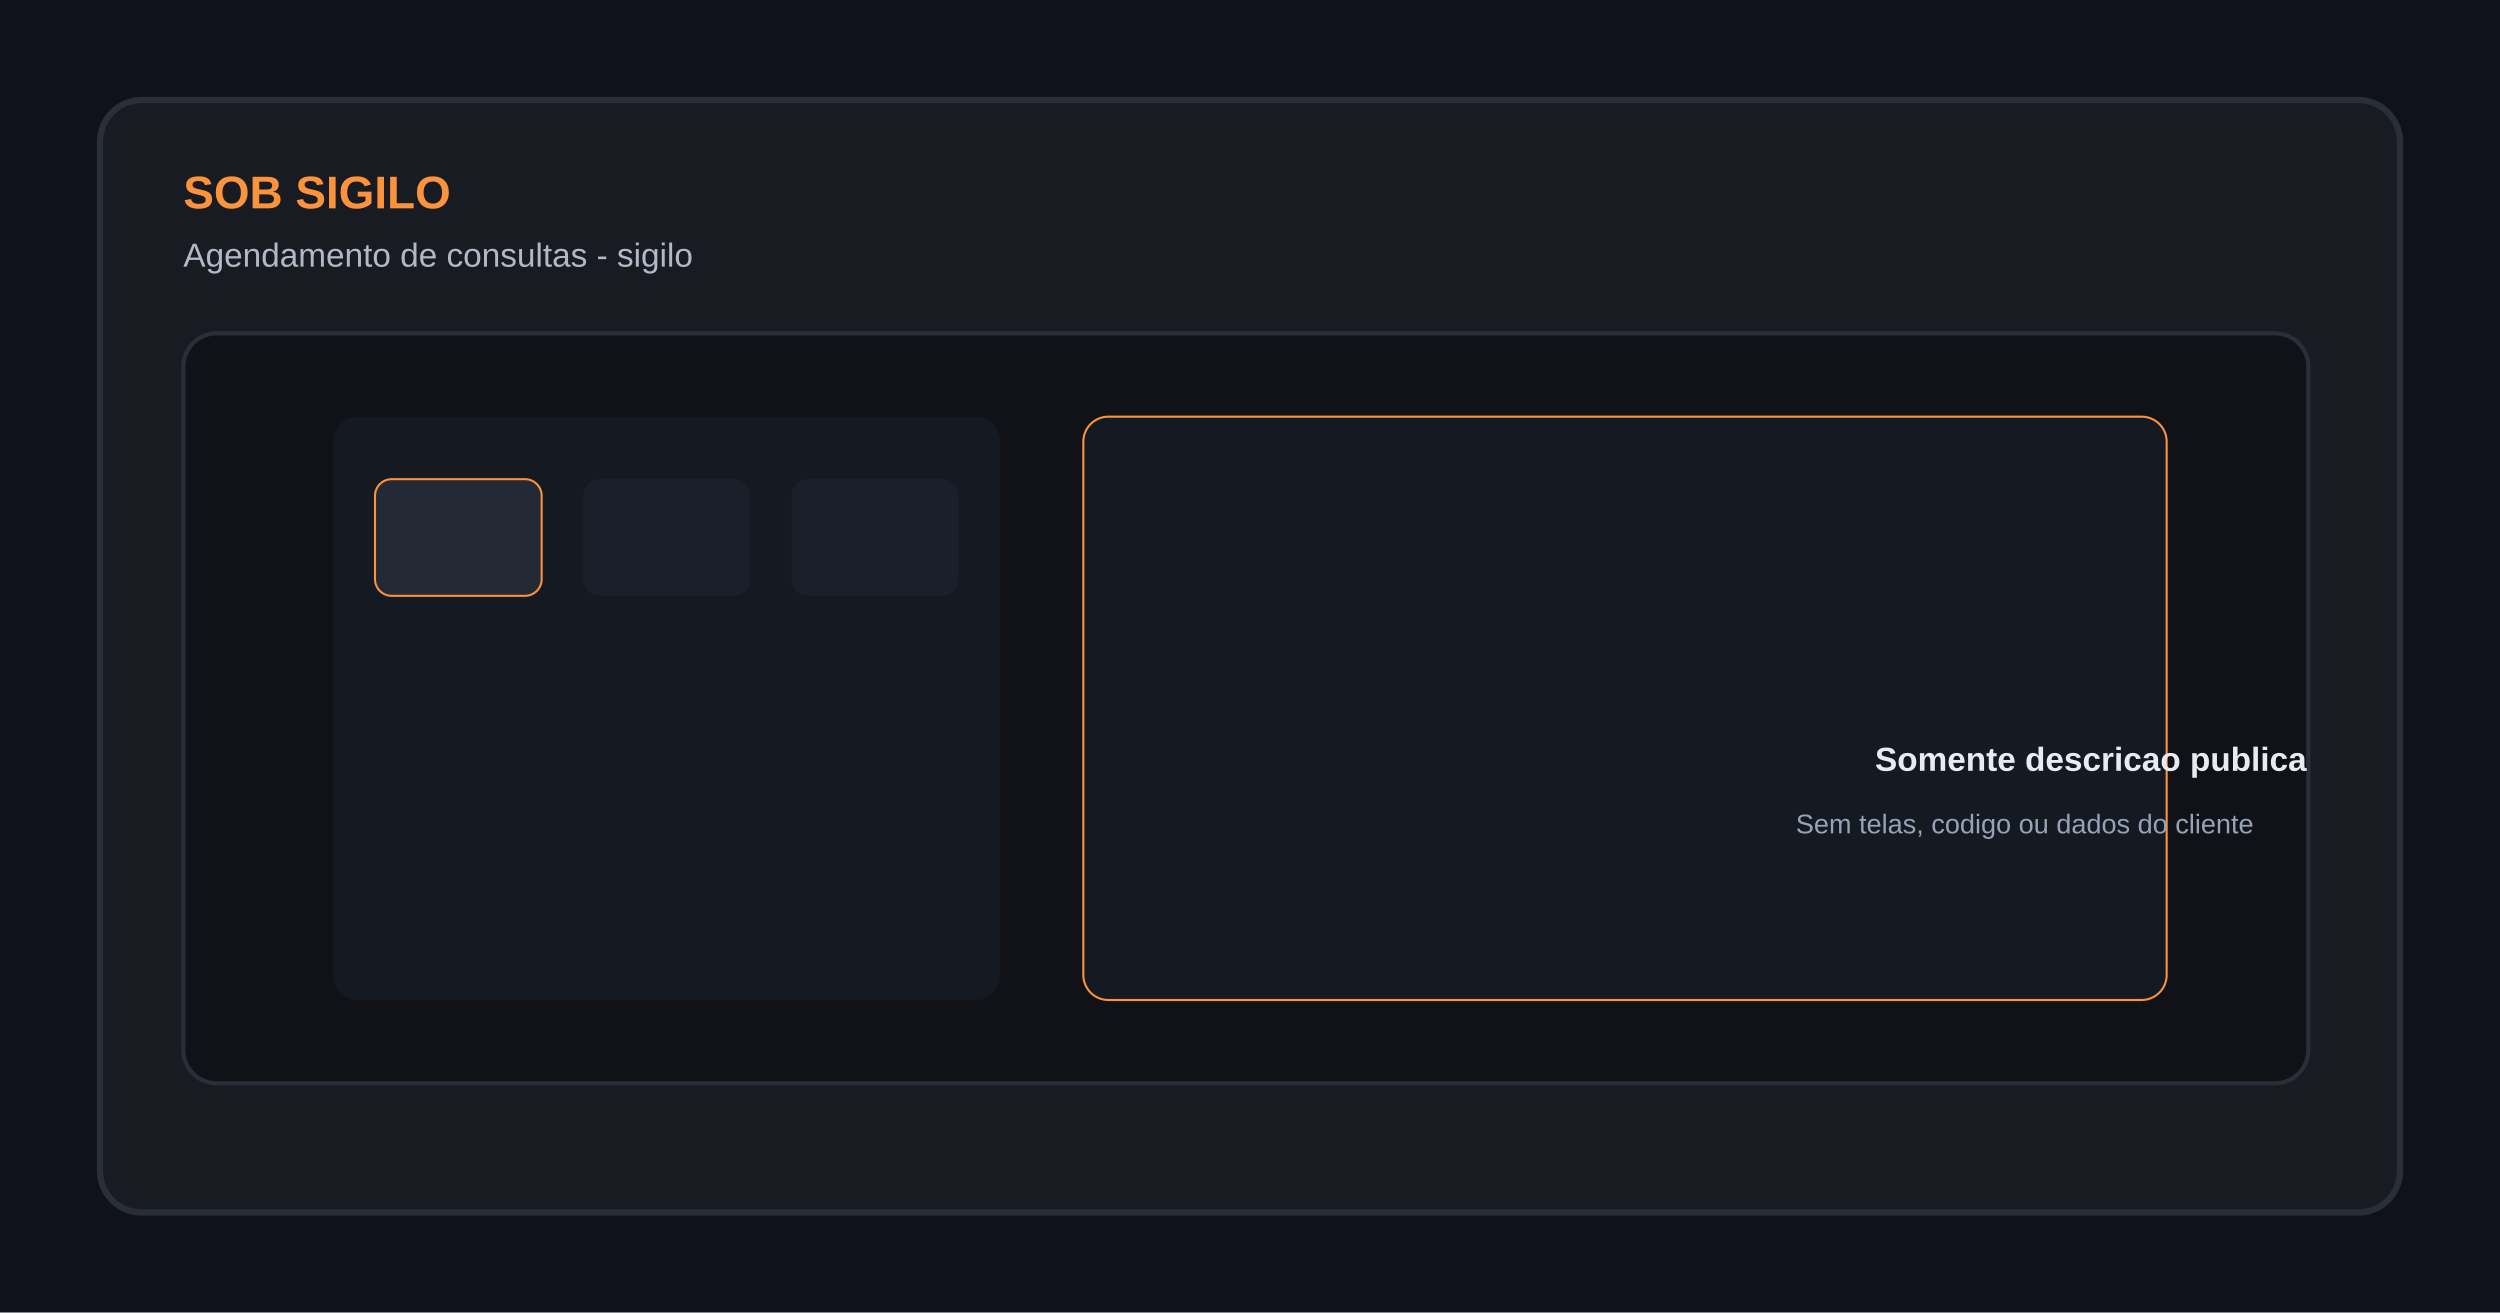
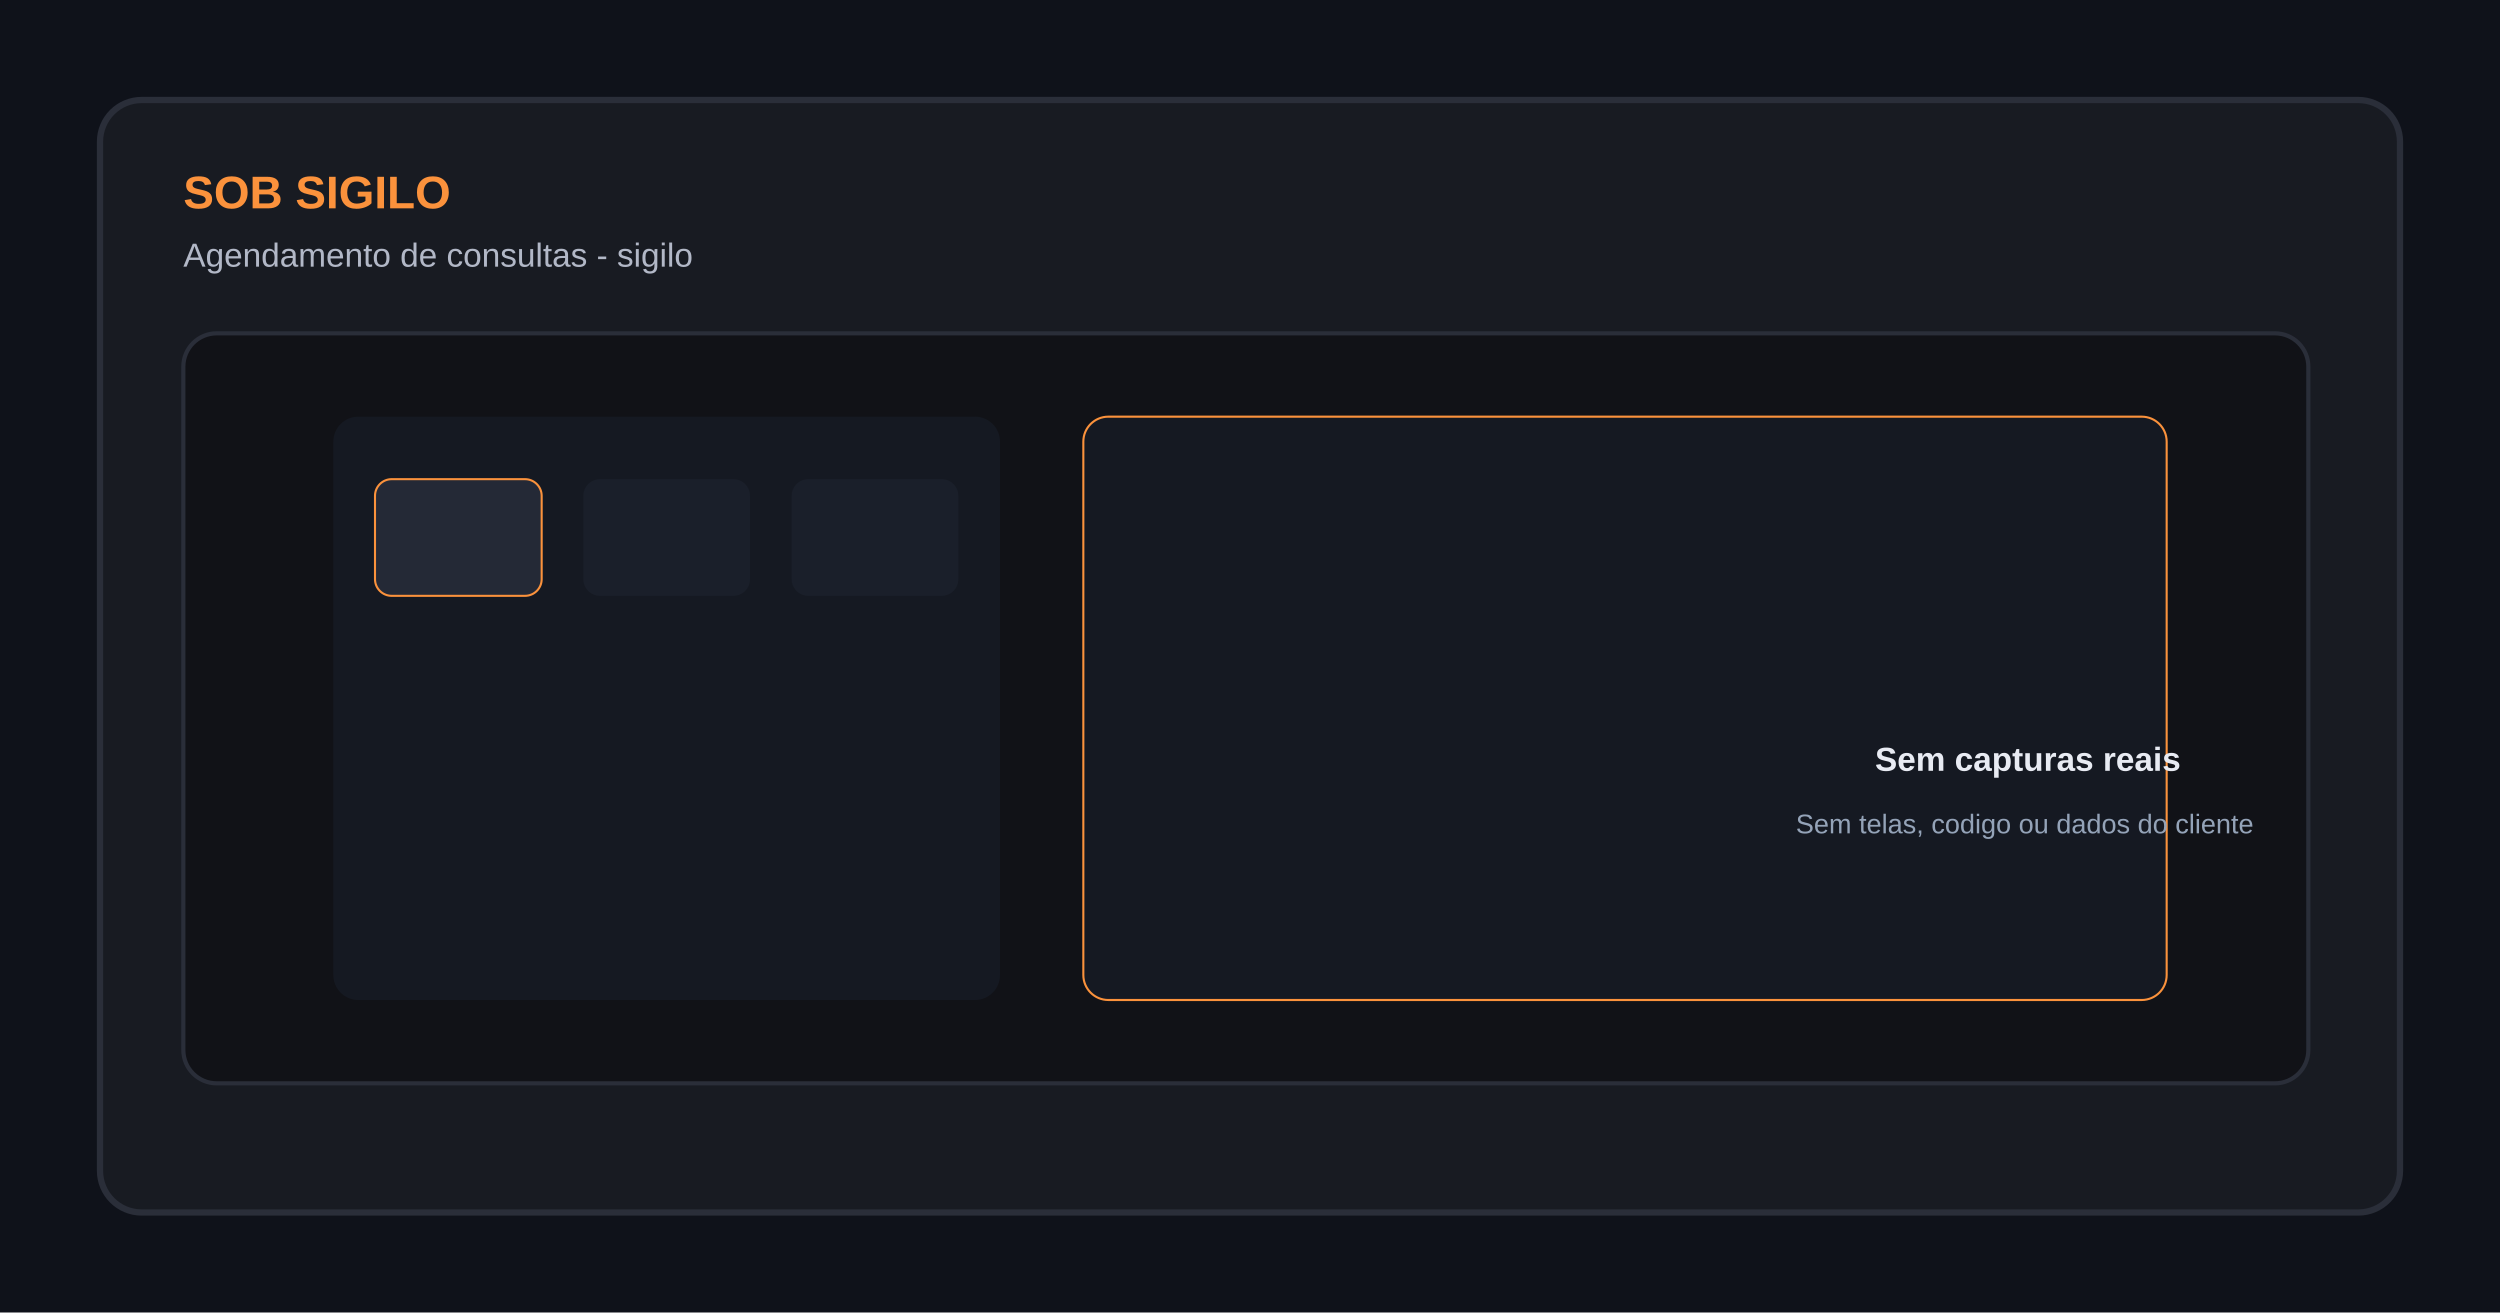
<svg xmlns="http://www.w3.org/2000/svg" width="1200" height="630" viewBox="0 0 1200 630" fill="none">
  <rect width="1200" height="630" fill="#0f121a" />
  <rect x="48" y="48" width="1104" height="534" rx="20" fill="#181b22" stroke="#2a2e39" stroke-width="3" />
  <text x="88" y="100" fill="#fb923c" font-size="22" font-weight="bold" font-family="Arial, Helvetica, sans-serif">SOB SIGILO</text>
  <text x="88" y="128" fill="#b2b8c7" font-size="16" font-family="Arial, Helvetica, sans-serif">Agendamento de consultas  -  sigilo</text>
  <rect x="88" y="160" width="1020" height="360" rx="16" fill="#111217" stroke="#2a2e39" stroke-width="2" />
  <rect x="160" y="200" width="320" height="280" rx="12" fill="#151922" />
  <rect x="180" y="230" width="80" height="56" rx="8" fill="#242936" stroke="#fb923c" stroke-width="1" />
  <rect x="280" y="230" width="80" height="56" rx="8" fill="#1a1f2a" />
  <rect x="380" y="230" width="80" height="56" rx="8" fill="#1a1f2a" />
  <rect x="520" y="200" width="520" height="280" rx="12" fill="#151922" stroke="#fb923c" stroke-width="1" />
-   <text x="900" y="370" fill="#e8ebf3" font-size="16" font-weight="bold" font-family="Arial, Helvetica, sans-serif">Somente descricao publica</text>
+   <text x="900" y="370" fill="#e8ebf3" font-size="16" font-weight="bold" font-family="Arial, Helvetica, sans-serif">Sem capturas reais</text>
  <text x="862" y="400" fill="#94a3b8" font-size="13" font-family="Arial, Helvetica, sans-serif">Sem telas, codigo ou dados do cliente</text>
</svg>
